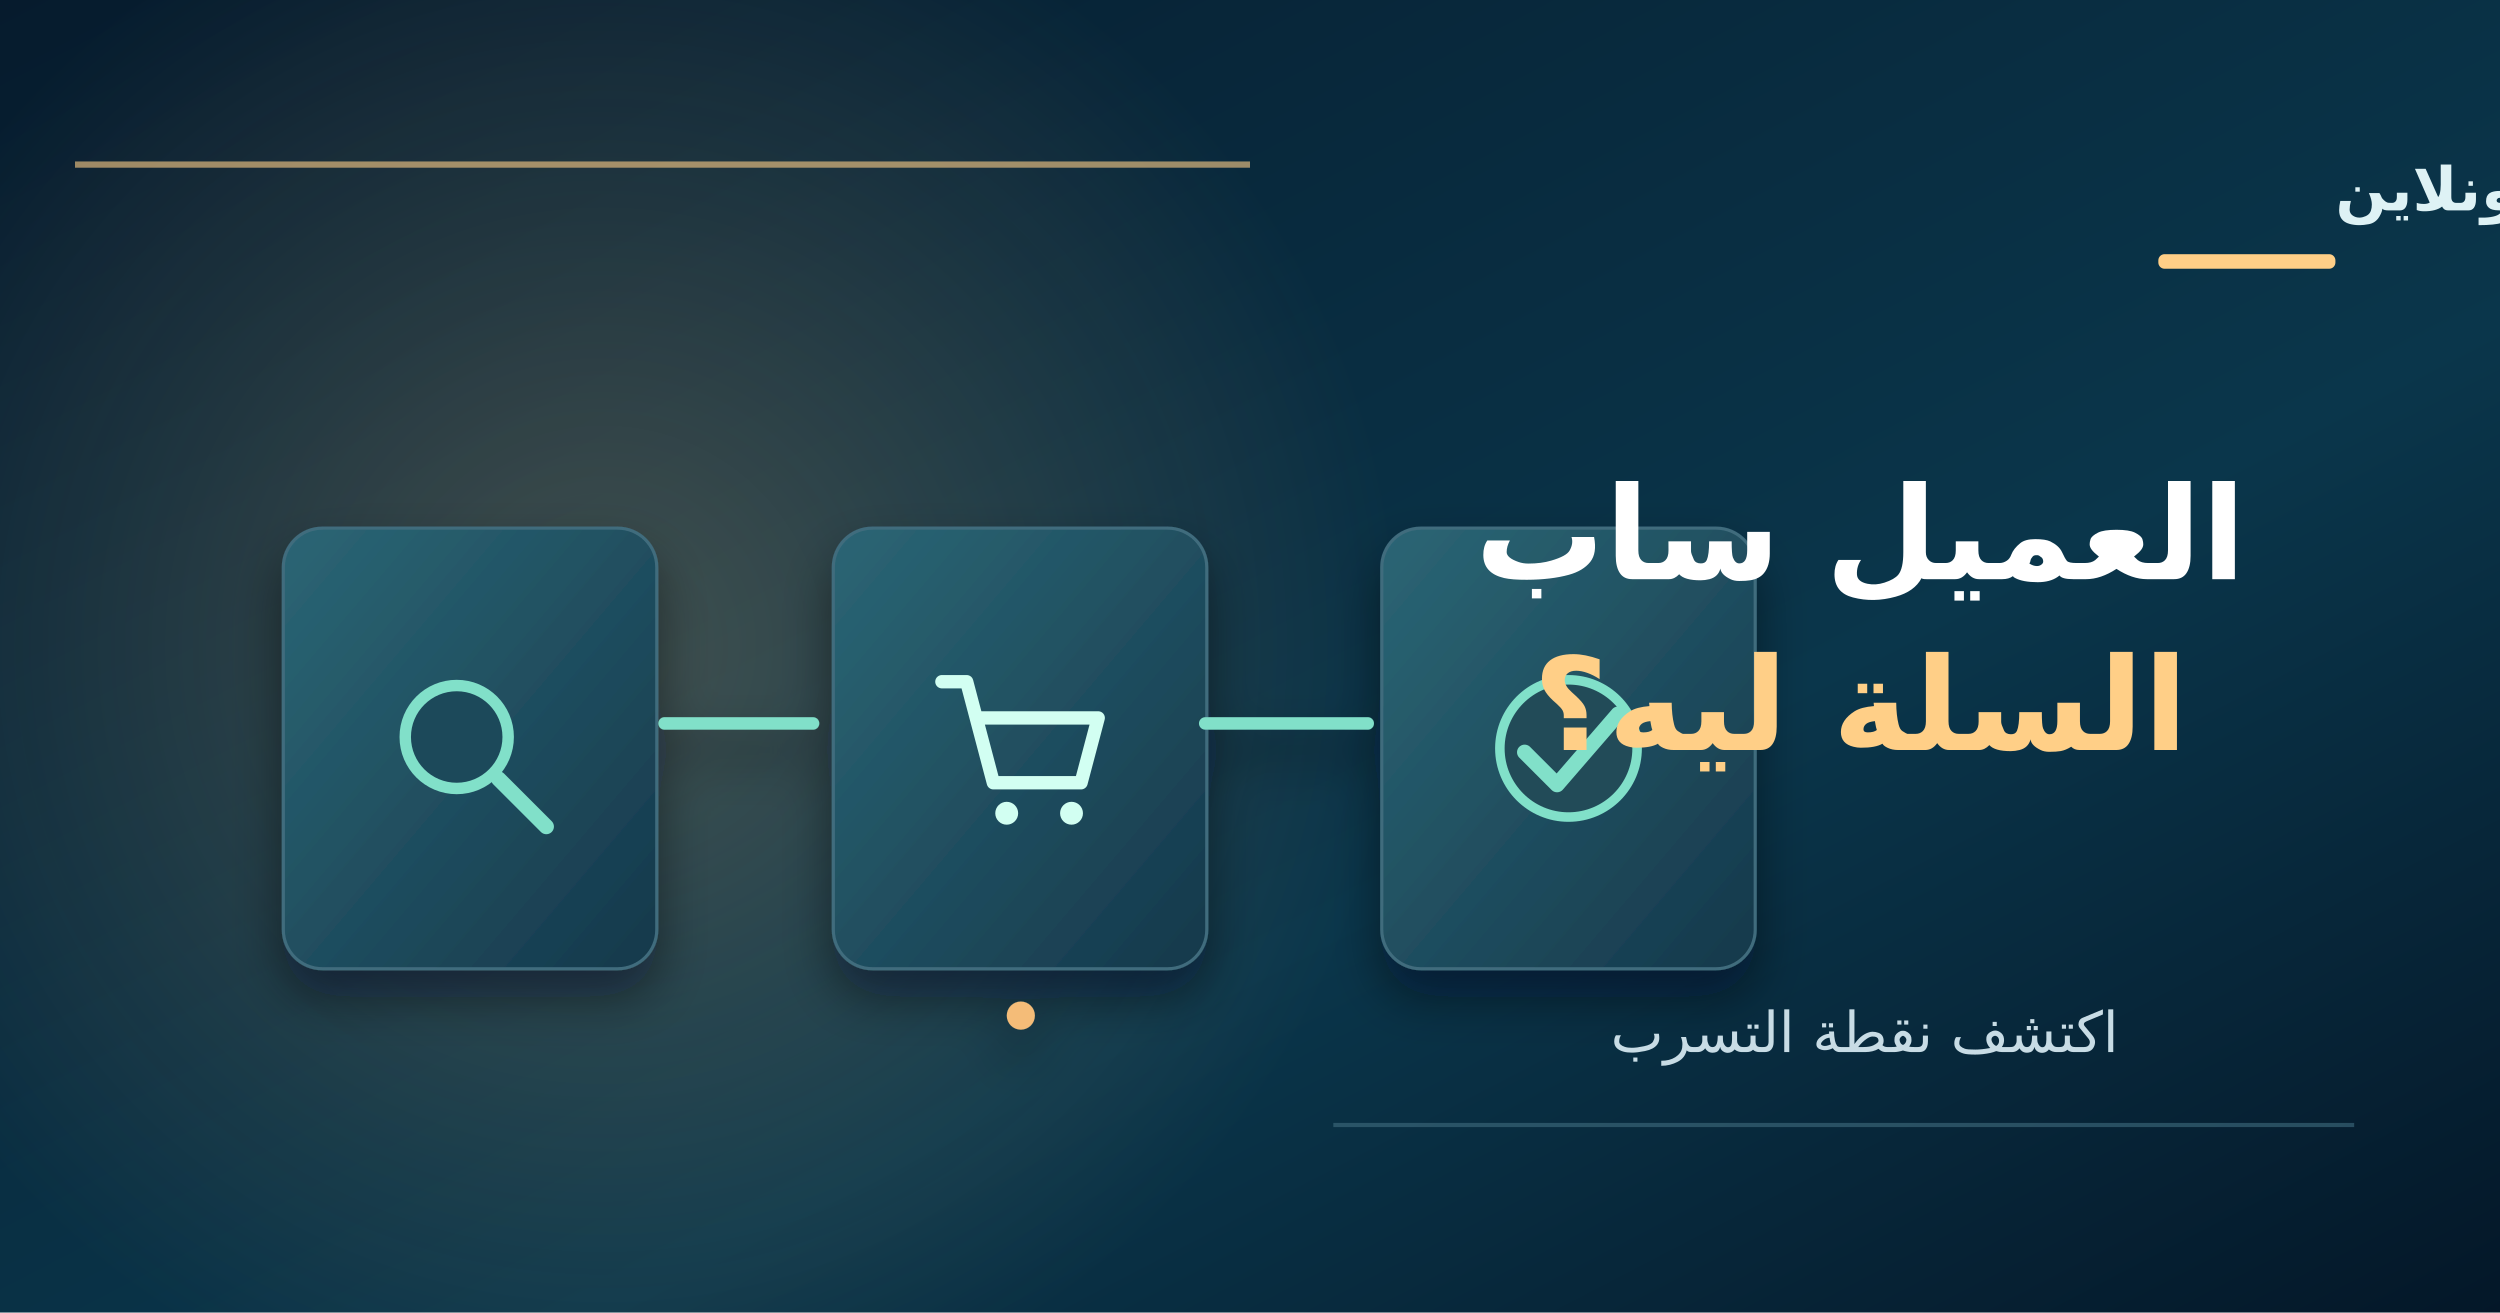
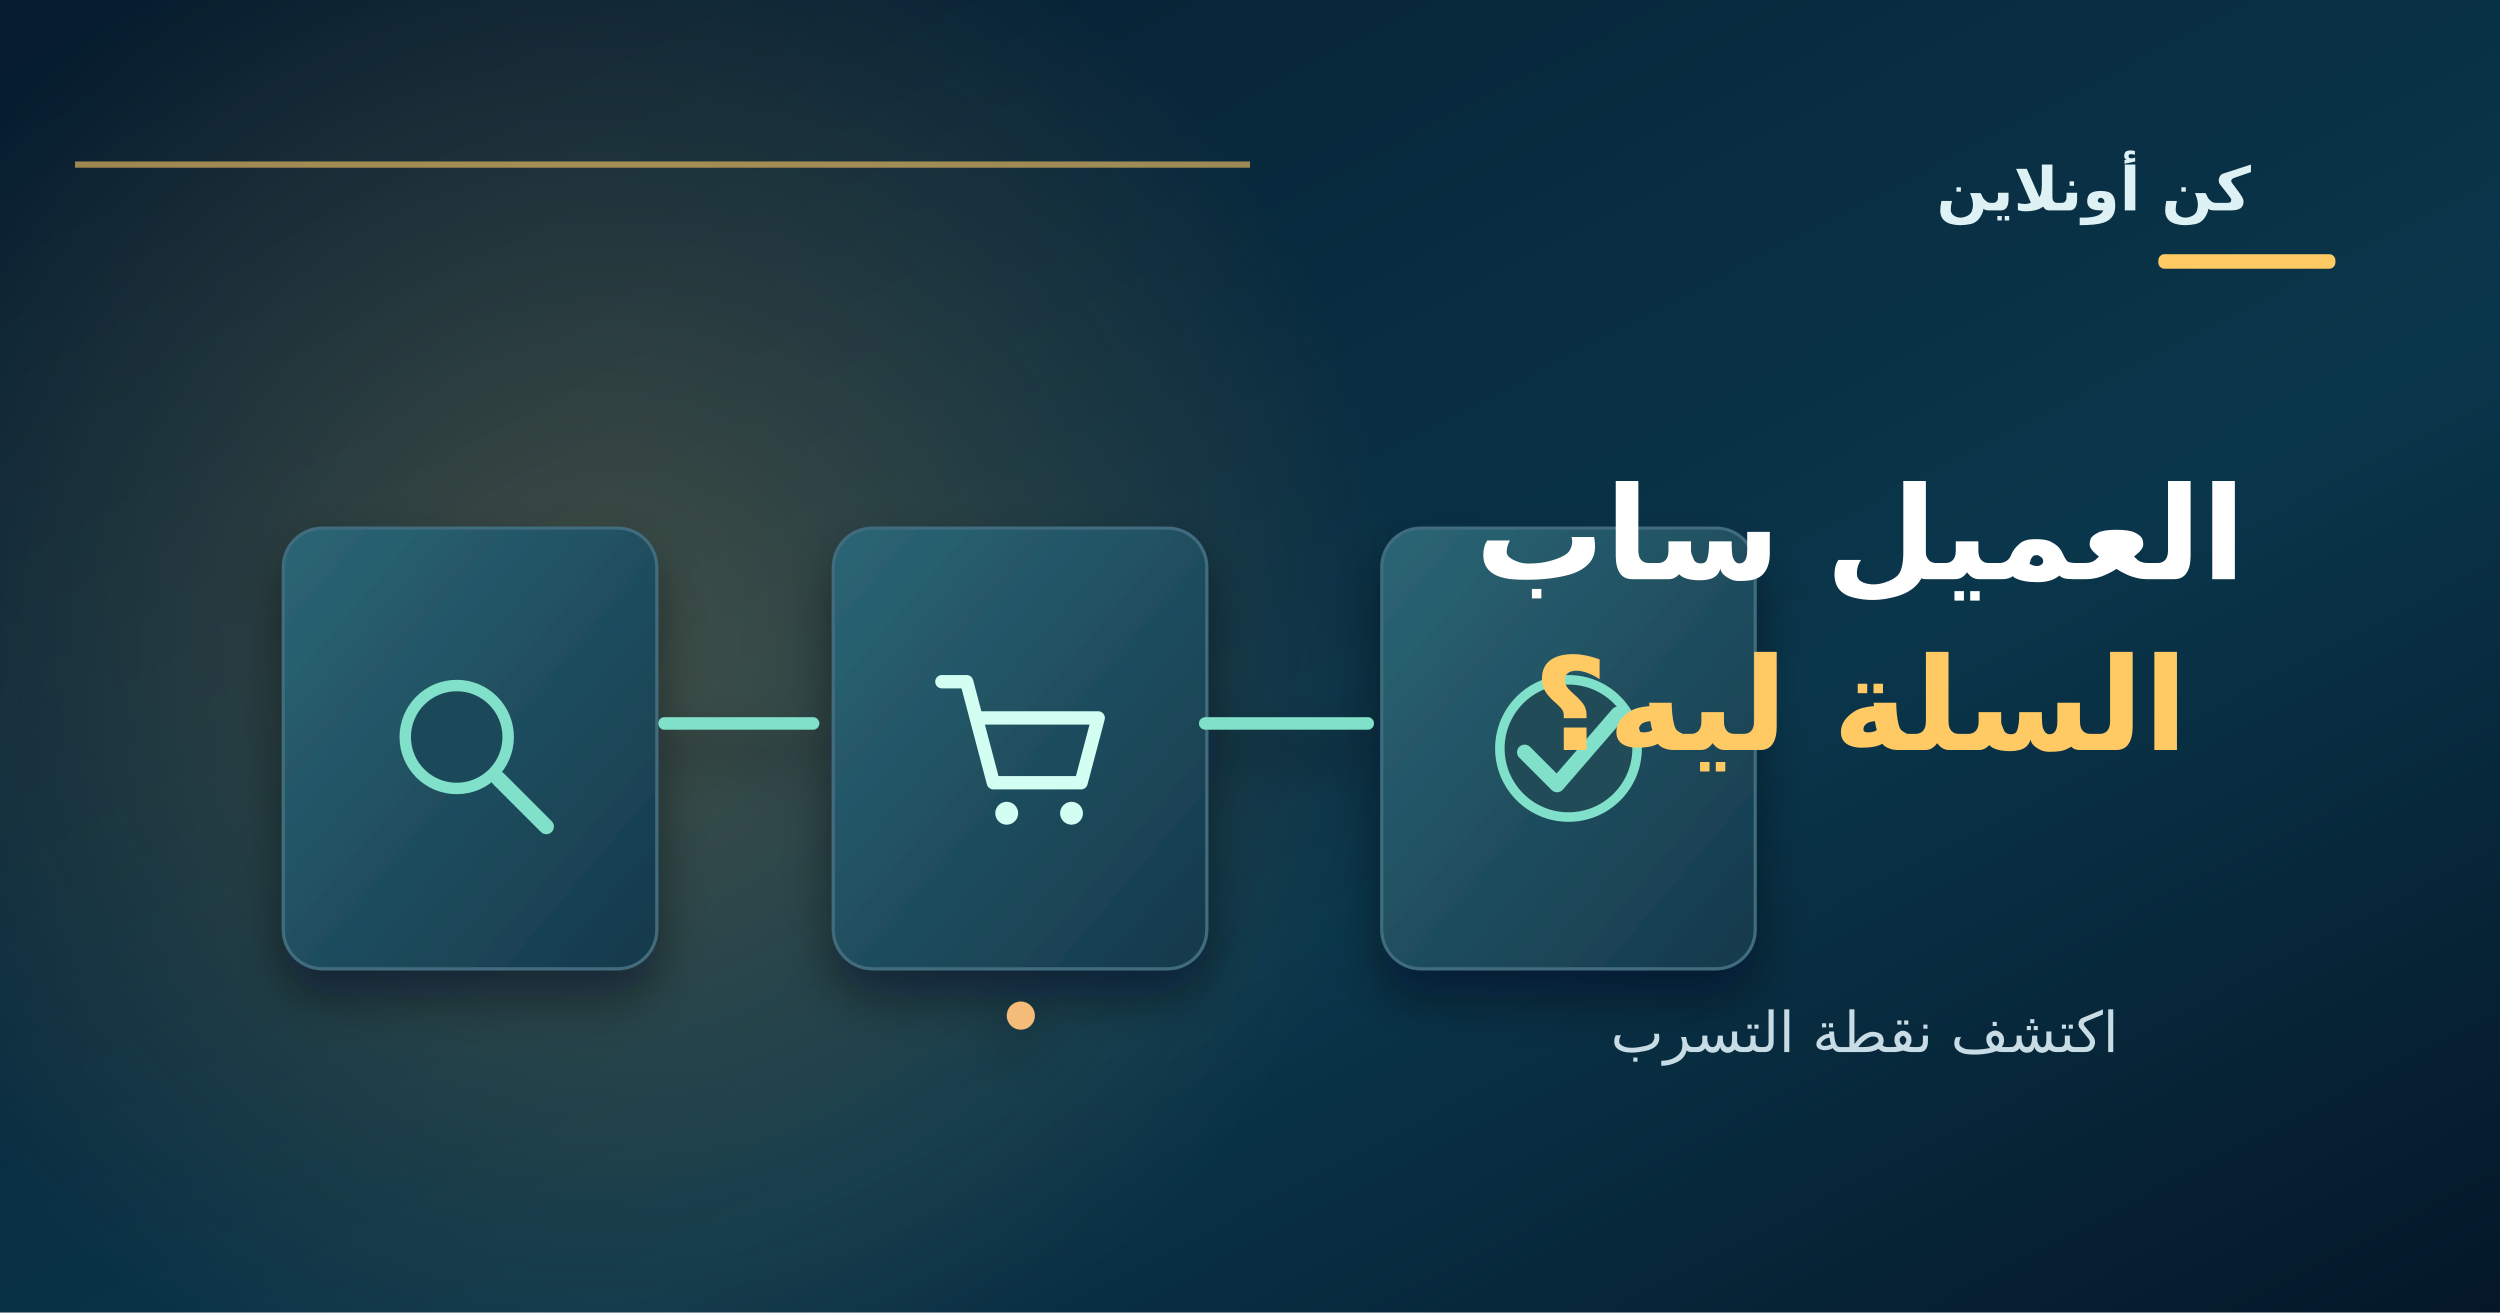
<svg xmlns="http://www.w3.org/2000/svg" width="1200" height="630" viewBox="0 0 1200 630" role="img" aria-labelledby="title desc">
  <defs>
    <linearGradient id="bg" x1="0" y1="0" x2="1" y2="1">
      <stop stop-color="#061b2d" />
      <stop offset=".62" stop-color="#0a364b" />
      <stop offset="1" stop-color="#041728" />
    </linearGradient>
    <radialGradient id="glow">
-       <stop stop-color="#ffcf87" stop-opacity=".23" />
-       <stop offset="1" stop-color="#ffcf87" stop-opacity="0" />
+       <stop stop-color="#ffca64" stop-opacity=".23" />
+       <stop offset="1" stop-color="#ffca64" stop-opacity="0" />
    </radialGradient>
    <linearGradient id="glass" x1="0" y1="0" x2="1" y2="1">
      <stop stop-color="#2b6675" />
      <stop offset="1" stop-color="#15384b" />
    </linearGradient>
    <filter id="drop" x="-30%" y="-30%" width="170%" height="170%">
      <feDropShadow dx="0" dy="17" stdDeviation="16" flood-color="#010e19" flood-opacity=".45" />
    </filter>
  </defs>
  <rect width="1200" height="630" fill="url(#bg)" />
  <circle cx="290" cy="310" r="381" fill="url(#glow)" />
-   <path d="M36 79H600" stroke="#ffcf87" stroke-width="3" opacity=".6" />
+   <path d="M36 79H600" stroke="#ffca64" stroke-width="3" opacity=".6" />
  <g id="topic-art" filter="url(#drop)" transform="translate(40 108) scale(.75)">
    <rect x="128" y="194" width="239" height="282" rx="25" fill="url(#glass)" stroke="#416c7d" stroke-width="2" />
    <g transform="translate(186.5 274) scale(1.22)">
      <circle cx="43" cy="44" r="27" fill="#1d485a" stroke="#81e0c9" stroke-width="6" />
      <path d="M65 66L90 91" fill="none" stroke="#81e0c9" stroke-width="8" stroke-linecap="round" stroke-linejoin="round" />
    </g>
    <rect x="480" y="194" width="239" height="282" rx="25" fill="url(#glass)" stroke="#416c7d" stroke-width="2" />
    <g transform="translate(538.5 274) scale(1.22)">
      <path d="M9 15H22L36 68H82L91 34H29" fill="none" stroke="#d2fff2" stroke-width="7" stroke-linecap="round" stroke-linejoin="round" />
      <circle cx="43" cy="84" r="6" fill="#d2fff2" stroke="none" stroke-width="0" />
      <circle cx="77" cy="84" r="6" fill="#d2fff2" stroke="none" stroke-width="0" />
    </g>
    <rect x="831" y="194" width="239" height="282" rx="25" fill="url(#glass)" stroke="#416c7d" stroke-width="2" />
    <g transform="translate(889.5 274) scale(1.22)">
      <circle cx="50" cy="50" r="36" fill="#214b58" stroke="#81e0c9" stroke-width="5" />
      <path d="M27 52L44 69L76 32" fill="none" stroke="#81e0c9" stroke-width="8" stroke-linecap="round" stroke-linejoin="round" />
    </g>
    <path d="M372 319H467M718 319H822" fill="none" stroke="#81e0c9" stroke-width="8" stroke-linecap="round" stroke-linejoin="round" />
    <circle cx="600" cy="506" r="9" fill="#f4bc78" stroke="none" stroke-width="0" />
  </g>
-   <text x="1121" y="101" direction="rtl" text-anchor="end" font-family="Cairo,Tajawal,Segoe UI,Arial,sans-serif" font-size="29" font-weight="700" fill="#def2f5">كن أونلاين</text>
-   <rect x="1036" y="122" width="85" height="7" rx="3" fill="#ffcf87" />
+   <text x="1005" y="101" direction="rtl" text-anchor="middle" font-family="Cairo,Tajawal,Segoe UI,Arial,sans-serif" font-size="29" font-weight="700" fill="#def2f5">كن أونلاين</text>
+   <rect x="1036" y="122" width="85" height="7" rx="3" fill="#ffca64" />
  <g id="hook">
    <text x="893" y="278" direction="rtl" unicode-bidi="plaintext" text-anchor="middle" font-family="Cairo,Tajawal,Segoe UI,Arial,sans-serif" font-size="62" font-weight="900" fill="#ffffff">العميل ساب</text>
-     <text x="893" y="360" direction="rtl" unicode-bidi="plaintext" text-anchor="middle" font-family="Cairo,Tajawal,Segoe UI,Arial,sans-serif" font-size="62" font-weight="900" fill="#ffcf87">السلة ليه؟</text>
+     <text x="893" y="360" direction="rtl" unicode-bidi="plaintext" text-anchor="middle" font-family="Cairo,Tajawal,Segoe UI,Arial,sans-serif" font-size="62" font-weight="900" fill="#ffca64">السلة ليه؟</text>
  </g>
  <text x="895" y="505" direction="rtl" text-anchor="middle" font-family="Cairo,Tajawal,Segoe UI,Arial,sans-serif" font-size="27" fill="#c8dce5">اكتشف نقطة التسرب</text>
-   <path d="M640 540H1130" stroke="#3f6d7f" stroke-width="2" opacity=".6" />
</svg>
